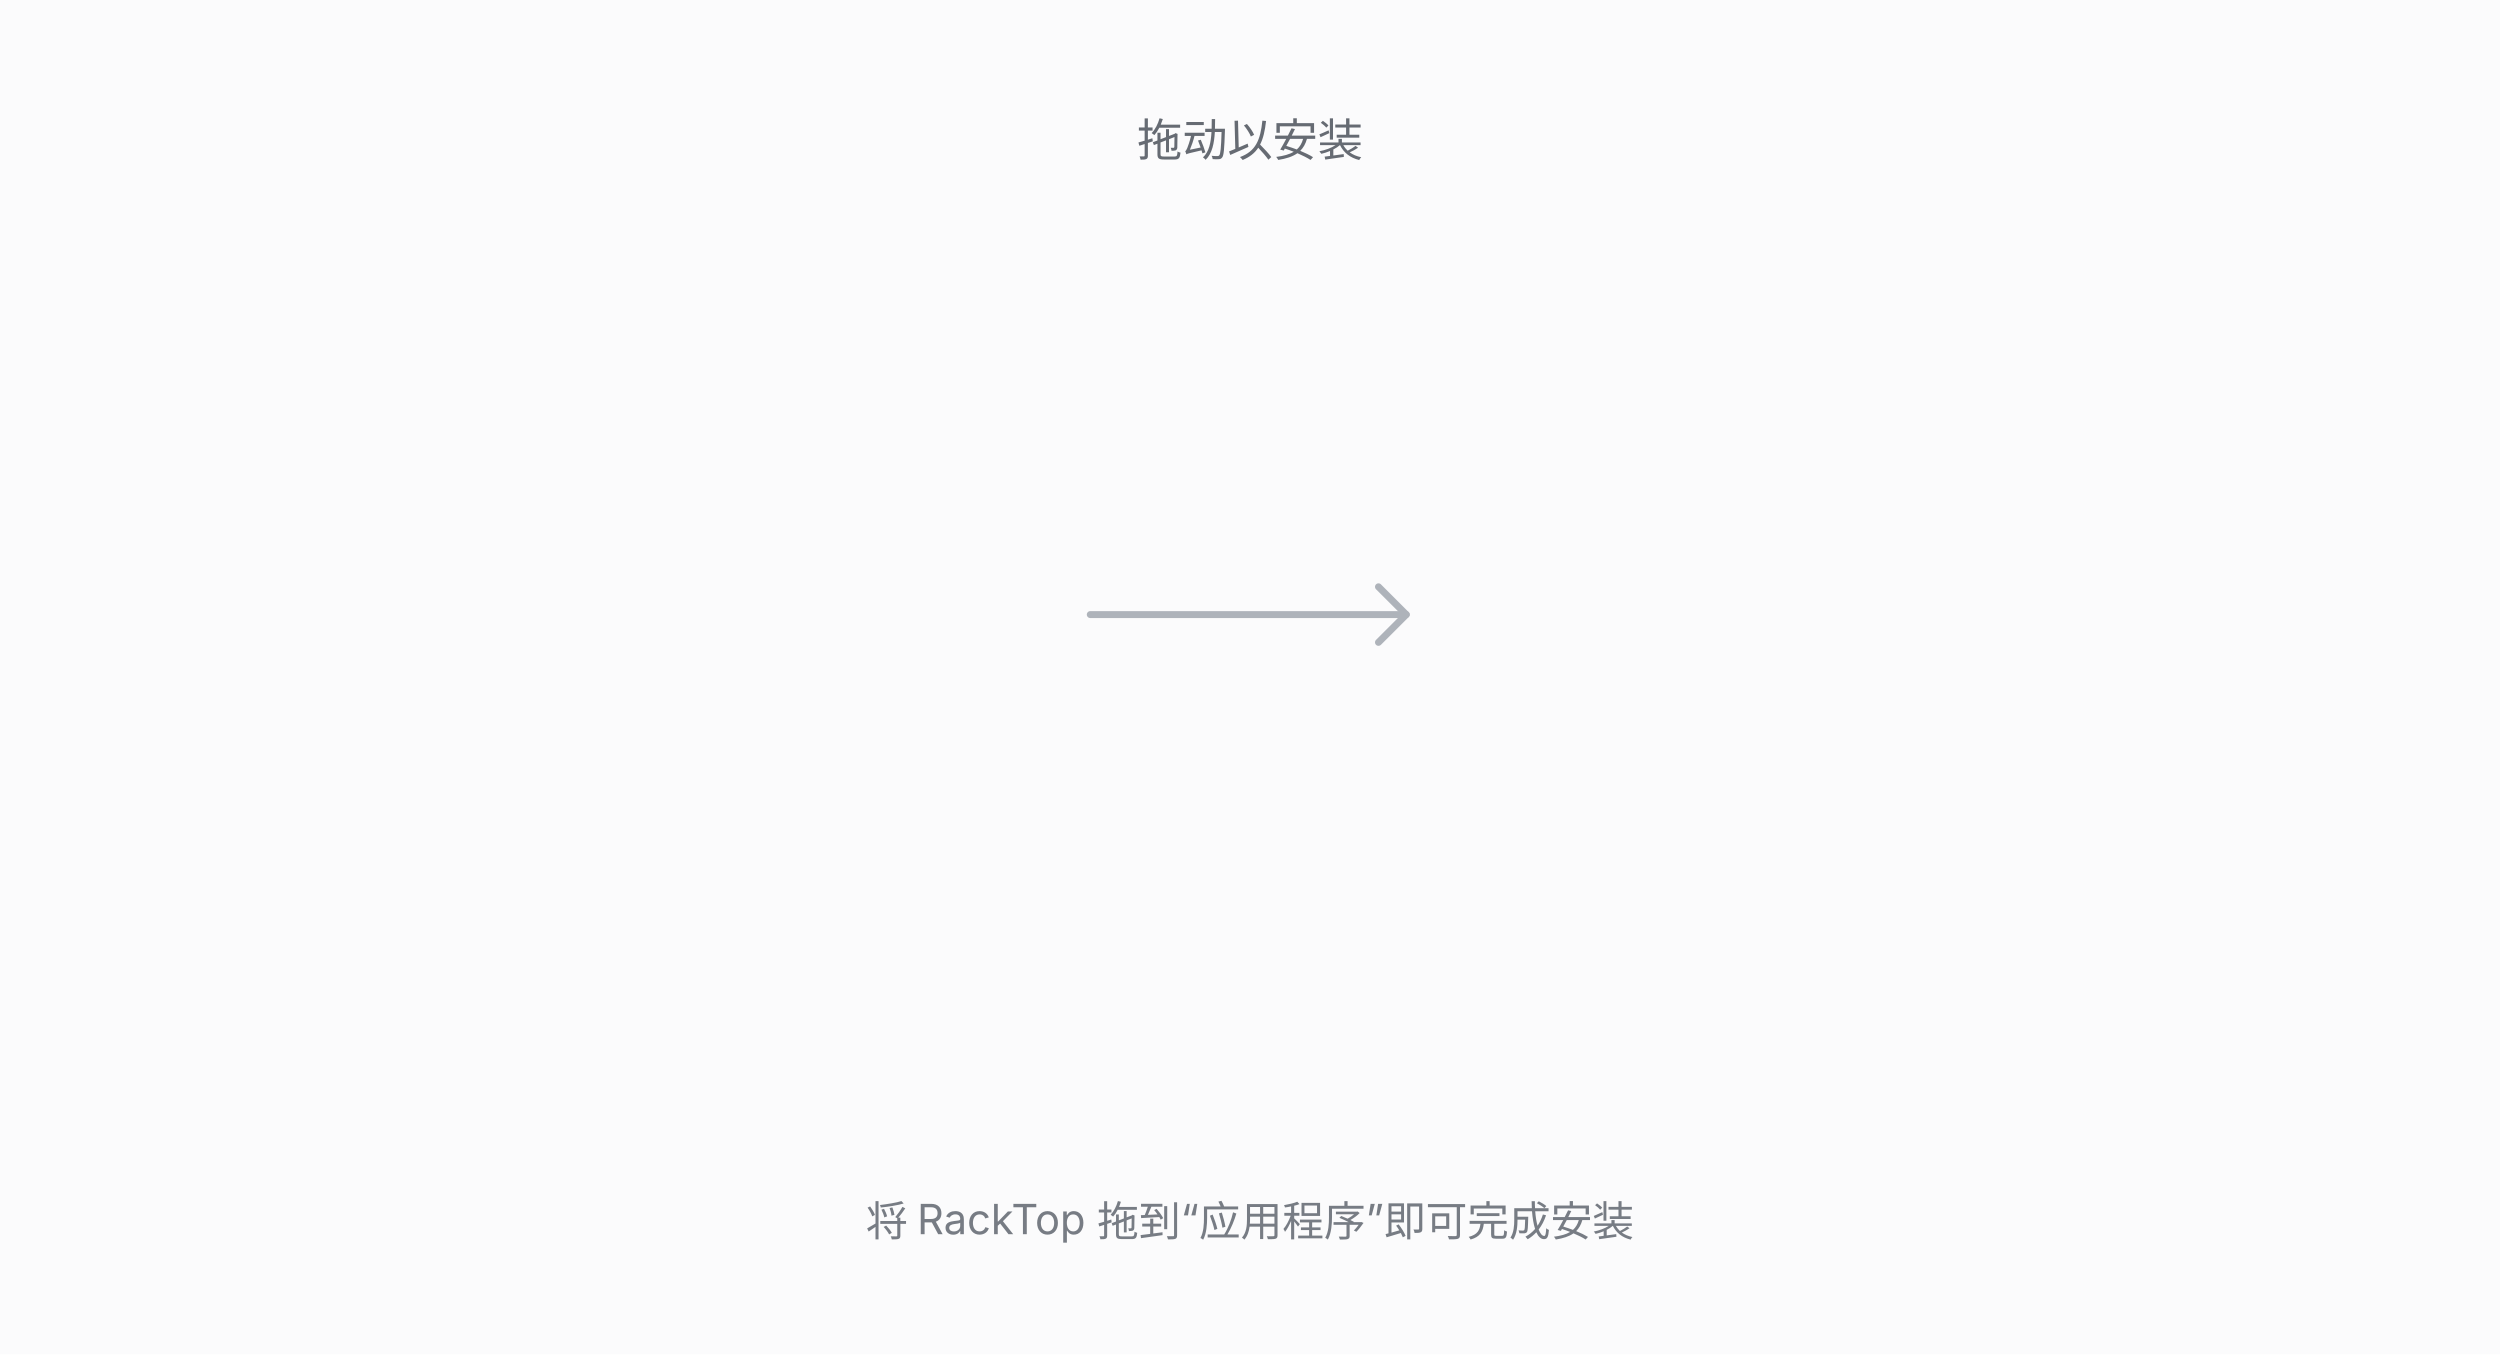
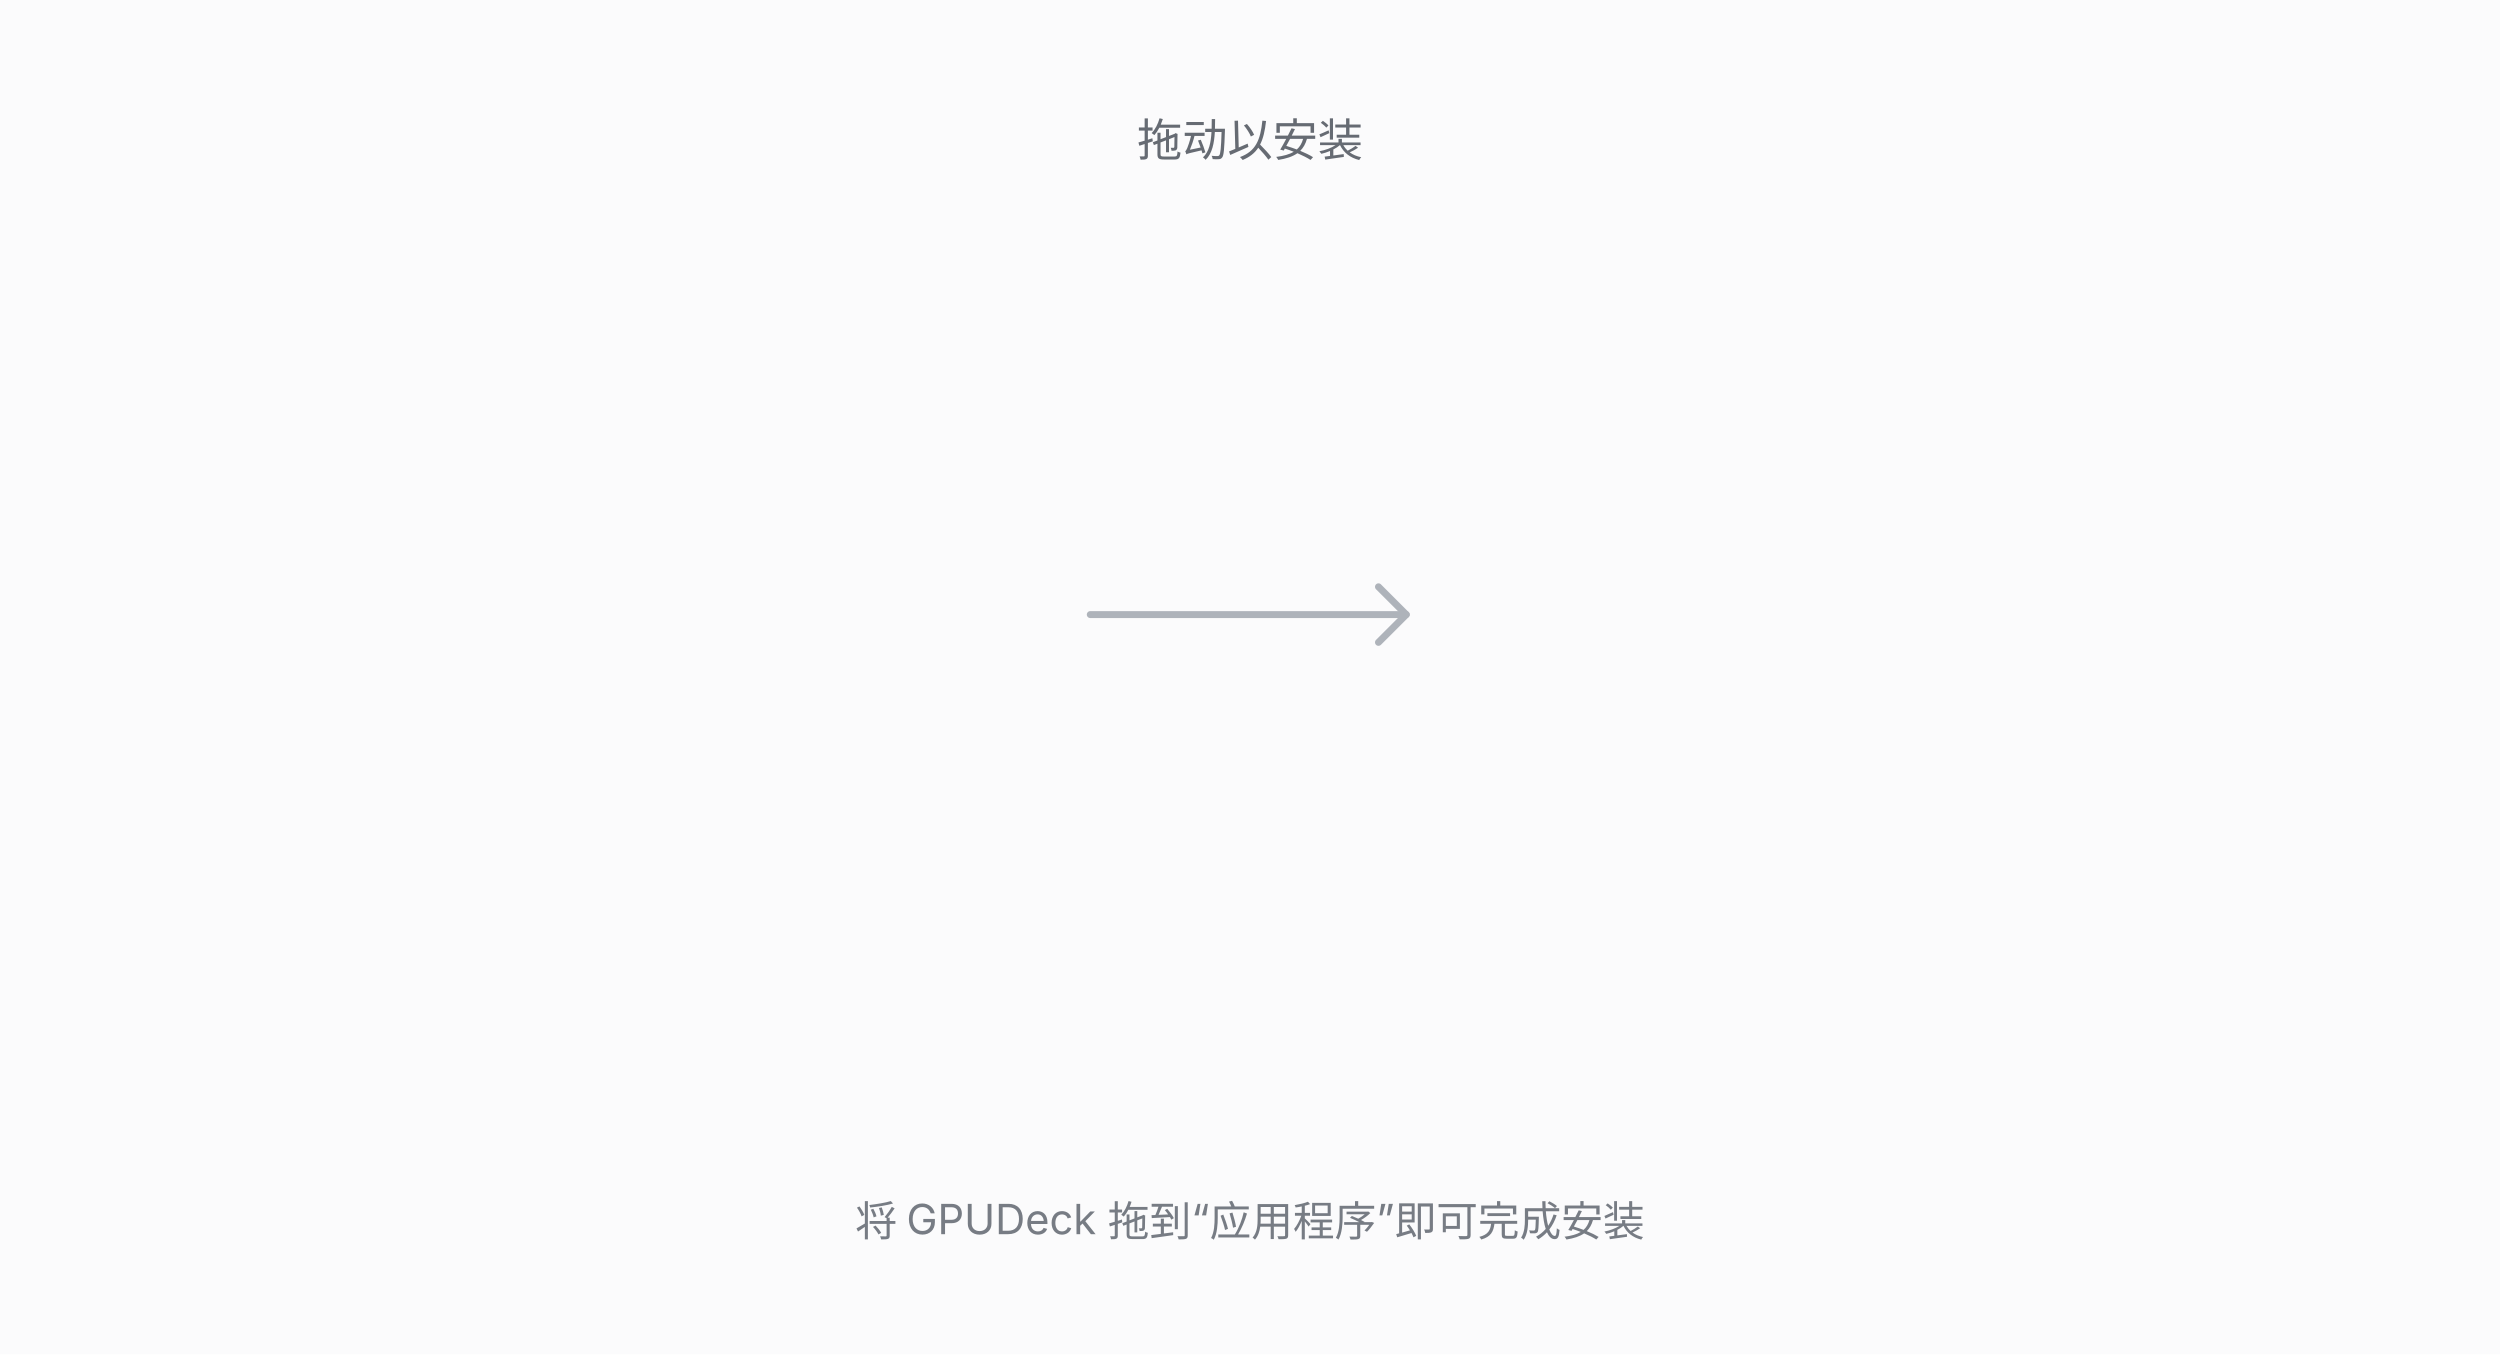
<svg xmlns="http://www.w3.org/2000/svg" width="720" height="390" viewBox="0 0 720 390">
  <rect width="720" height="390" fill="#FBFBFC" />
  <text x="360" y="45" fill="#666B73" font-family="-apple-system, BlinkMacSystemFont, 'PingFang SC', sans-serif" font-size="13" font-weight="500" text-anchor="middle">拖动以安装</text>
  <path d="M314 177H405" fill="none" stroke="#AEB3BA" stroke-width="2" stroke-linecap="round" />
  <path d="M397 169L405 177L397 185" fill="none" stroke="#AEB3BA" stroke-width="2" stroke-linecap="round" stroke-linejoin="round" />
-   <text x="360" y="356" fill="#777C84" font-family="-apple-system, BlinkMacSystemFont, 'PingFang SC', sans-serif" font-size="12" font-weight="400" text-anchor="middle">将 RackTop 拖到“应用程序”即可完成安装</text>
+   <text x="360" y="356" fill="#777C84" font-family="-apple-system, BlinkMacSystemFont, 'PingFang SC', sans-serif" font-size="12" font-weight="400" text-anchor="middle">将 GPUDeck 拖到“应用程序”即可完成安装</text>
</svg>
